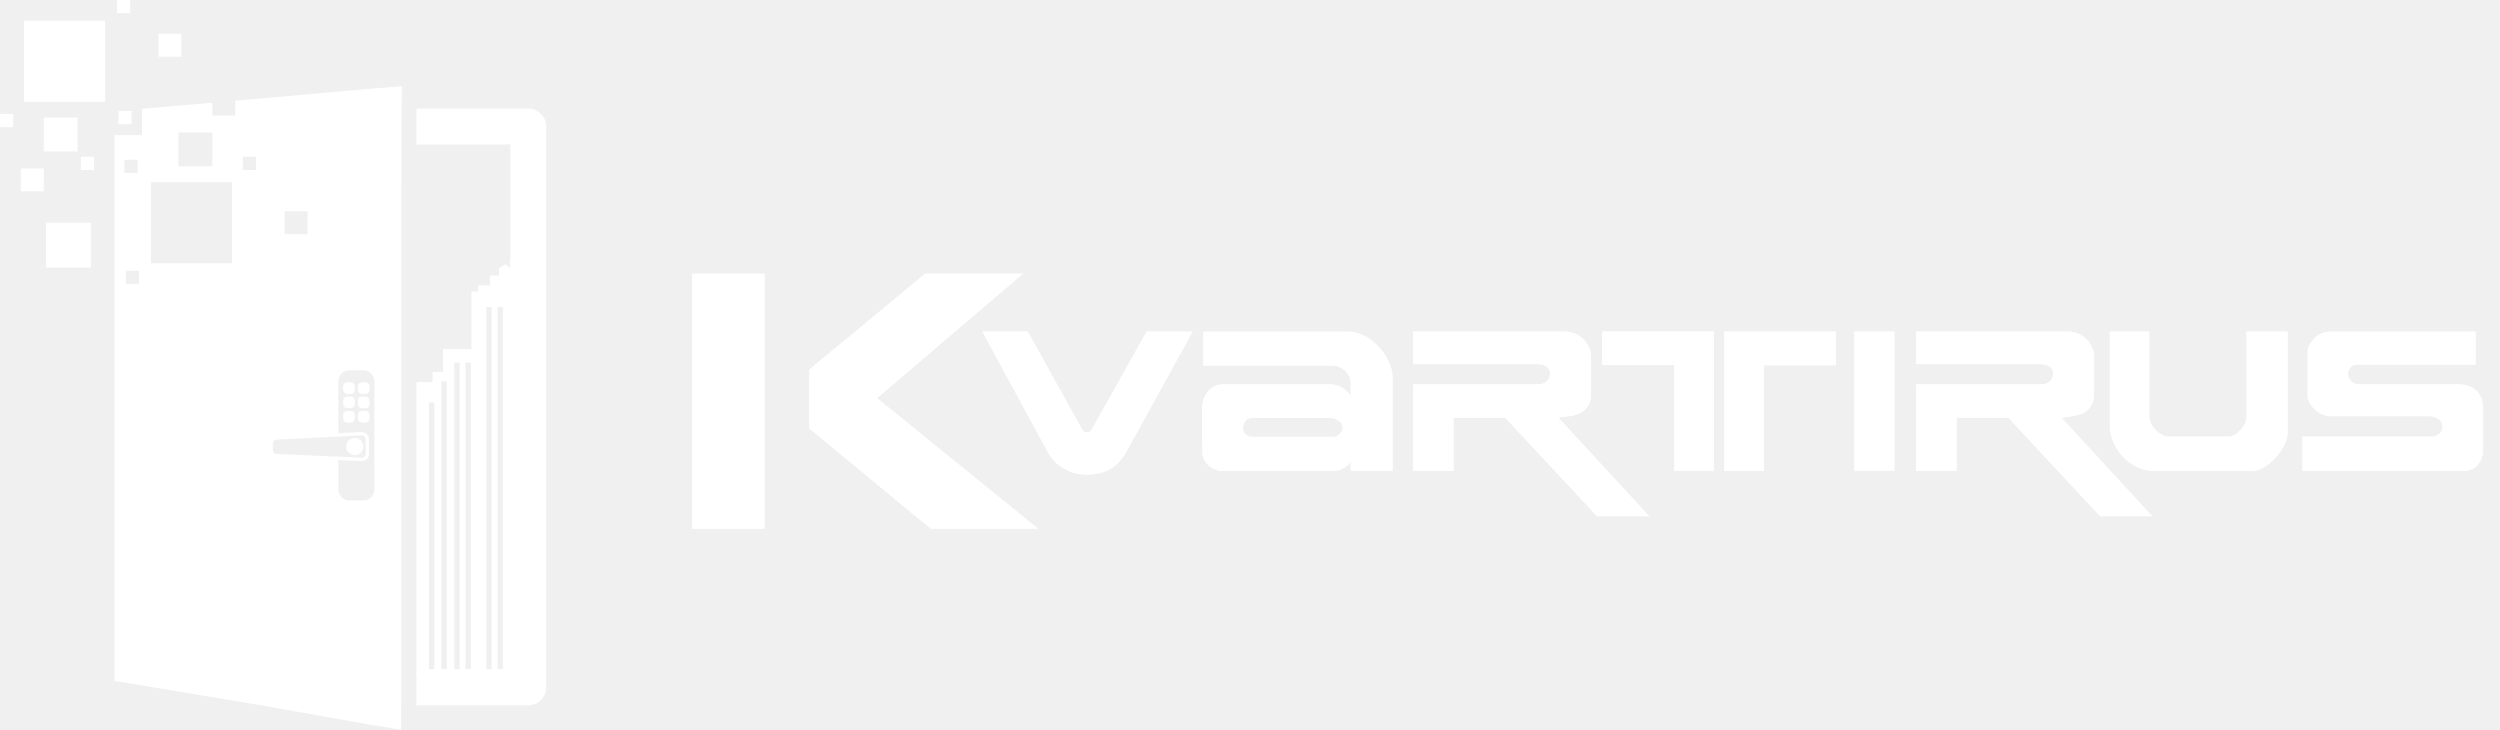
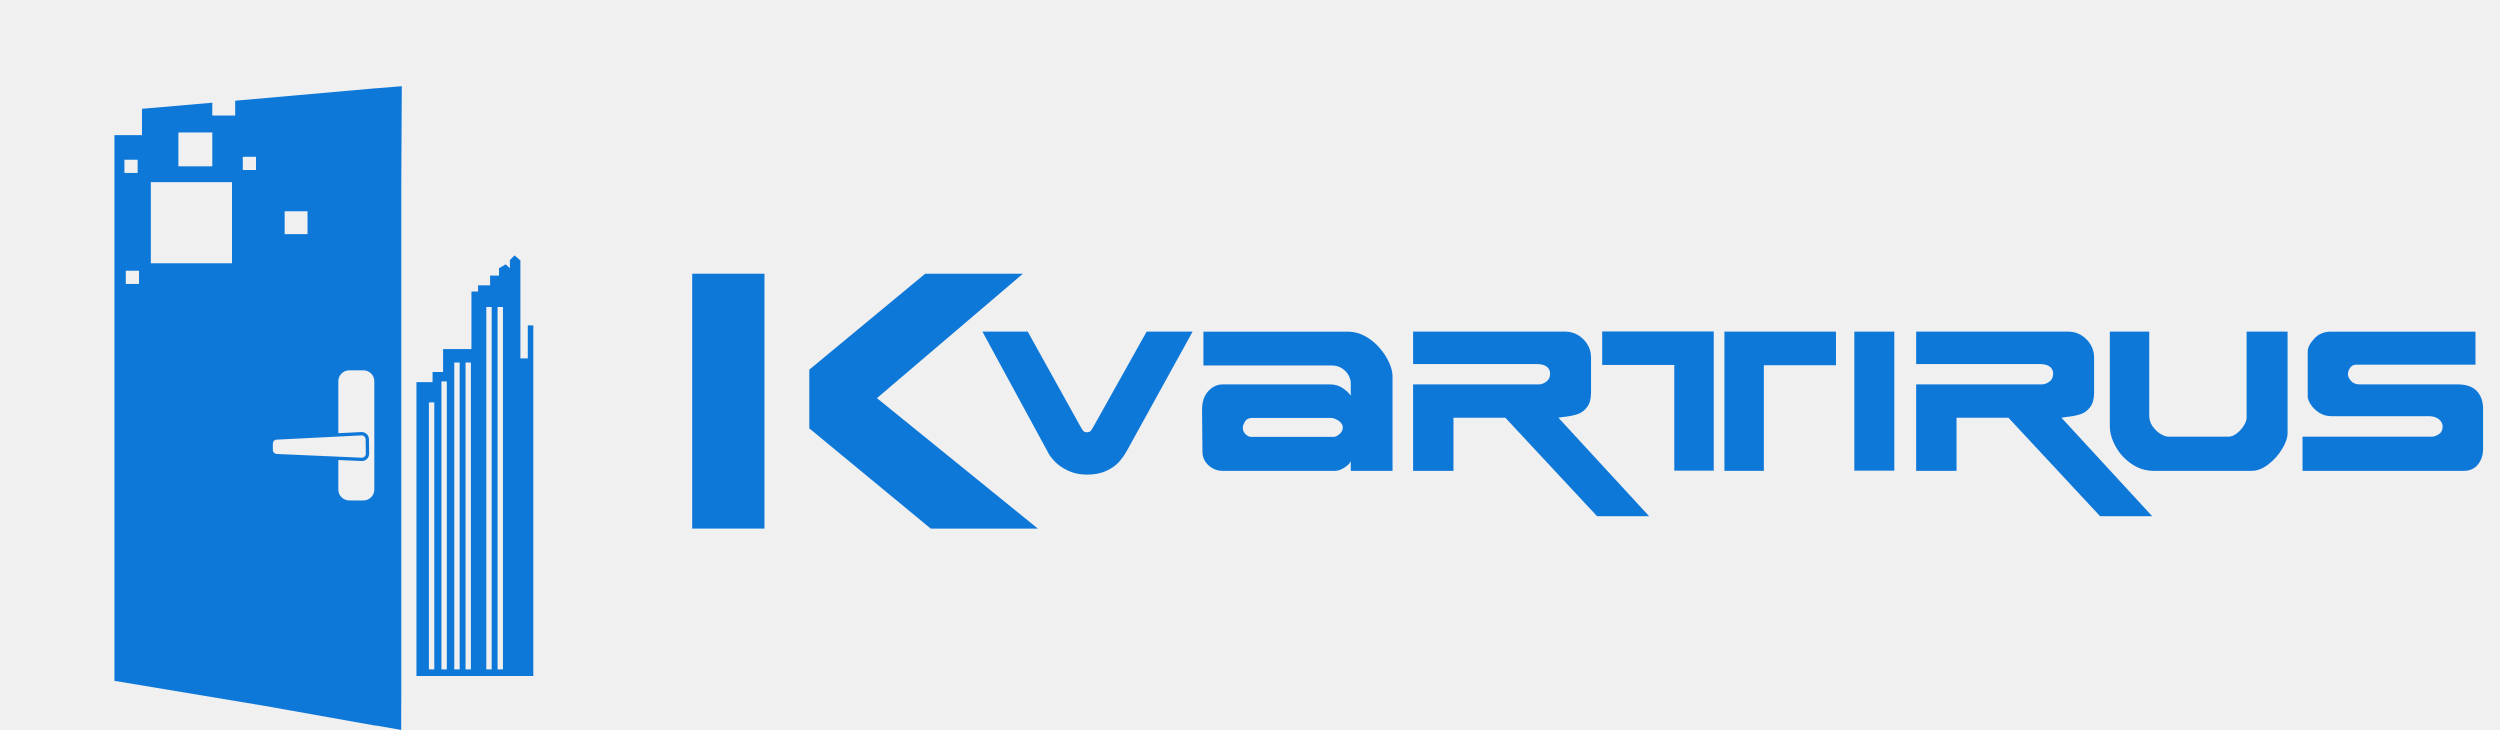
<svg xmlns="http://www.w3.org/2000/svg" width="137" height="40" viewBox="0 0 137 40" fill="none">
-   <g clip-path="url(#clip0_3_8)">
-     <path d="M41.892 28.966H37.933V15H41.892V28.966ZM56.874 28.966H51.002L44.35 23.475V20.257L50.7 15H56.055L48.056 21.818L56.874 28.966Z" fill="white" />
-     <path d="M41.892 28.966H37.933V15H41.892V28.966ZM56.874 28.966H51.002L44.35 23.475V20.257L50.7 15H56.055L48.056 21.818L56.874 28.966Z" fill="white" />
-     <path d="M65.355 18.174L61.748 24.712C61.627 24.928 61.484 25.129 61.319 25.316C61.154 25.502 60.924 25.664 60.63 25.802C60.335 25.94 59.982 26.009 59.571 26.009C59.177 26.009 58.827 25.936 58.523 25.791C58.218 25.645 57.973 25.475 57.788 25.277C57.603 25.08 57.478 24.907 57.41 24.753L53.835 18.172H56.32L59.177 23.316C59.259 23.465 59.32 23.564 59.36 23.613C59.401 23.663 59.468 23.688 59.559 23.688C59.658 23.688 59.73 23.661 59.775 23.608C59.819 23.554 59.881 23.457 59.958 23.314L62.837 18.17H65.355V18.174Z" fill="white" />
-     <path d="M65.355 18.174L61.748 24.712C61.627 24.928 61.484 25.129 61.319 25.316C61.154 25.502 60.924 25.664 60.63 25.802C60.335 25.94 59.982 26.009 59.571 26.009C59.177 26.009 58.827 25.936 58.523 25.791C58.218 25.645 57.973 25.475 57.788 25.277C57.603 25.08 57.478 24.907 57.41 24.753L53.835 18.172H56.32L59.177 23.316C59.259 23.465 59.32 23.564 59.36 23.613C59.401 23.663 59.468 23.688 59.559 23.688C59.658 23.688 59.73 23.661 59.775 23.608C59.819 23.554 59.881 23.457 59.958 23.314L62.837 18.17H65.355V18.174Z" fill="white" />
-     <path d="M74.022 25.802V25.27C73.962 25.402 73.842 25.523 73.66 25.634C73.479 25.746 73.316 25.802 73.17 25.802H66.973C66.806 25.802 66.638 25.758 66.471 25.672C66.303 25.585 66.165 25.464 66.059 25.308C65.953 25.152 65.898 24.977 65.894 24.782C65.89 24.406 65.885 23.931 65.881 23.357C65.876 22.783 65.873 22.48 65.873 22.447C65.873 22.018 65.987 21.68 66.215 21.433C66.444 21.186 66.71 21.064 67.016 21.064H72.879C73.148 21.064 73.383 21.133 73.586 21.271C73.788 21.409 73.933 21.547 74.022 21.686V20.991C74.022 20.845 73.978 20.699 73.892 20.548C73.805 20.398 73.682 20.273 73.523 20.174C73.364 20.075 73.177 20.026 72.965 20.026H65.947V18.174H73.859C74.191 18.174 74.507 18.256 74.806 18.42C75.104 18.583 75.366 18.795 75.593 19.056C75.82 19.317 75.996 19.587 76.122 19.867C76.247 20.147 76.311 20.397 76.311 20.617V25.802H74.022ZM73.585 23.43C73.585 23.334 73.55 23.247 73.478 23.166C73.407 23.086 73.319 23.023 73.214 22.975C73.11 22.927 73.025 22.903 72.962 22.903H68.637C68.438 22.903 68.3 22.97 68.222 23.104C68.144 23.24 68.105 23.344 68.105 23.419C68.105 23.575 68.156 23.701 68.257 23.797C68.359 23.893 68.46 23.941 68.563 23.941H73.086C73.184 23.941 73.293 23.888 73.41 23.784C73.527 23.68 73.585 23.561 73.585 23.43Z" fill="white" />
-     <path d="M74.022 25.802V25.27C73.962 25.402 73.842 25.523 73.66 25.634C73.479 25.746 73.316 25.802 73.17 25.802H66.973C66.806 25.802 66.638 25.758 66.471 25.672C66.303 25.585 66.165 25.464 66.059 25.308C65.953 25.152 65.898 24.977 65.894 24.782C65.89 24.406 65.885 23.931 65.881 23.357C65.876 22.783 65.873 22.48 65.873 22.447C65.873 22.018 65.987 21.68 66.215 21.433C66.444 21.186 66.71 21.064 67.016 21.064H72.879C73.148 21.064 73.383 21.133 73.586 21.271C73.788 21.409 73.933 21.547 74.022 21.686V20.991C74.022 20.845 73.978 20.699 73.892 20.548C73.805 20.398 73.682 20.273 73.523 20.174C73.364 20.075 73.177 20.026 72.965 20.026H65.947V18.174H73.859C74.191 18.174 74.507 18.256 74.806 18.42C75.104 18.583 75.366 18.795 75.593 19.056C75.82 19.317 75.996 19.587 76.122 19.867C76.247 20.147 76.311 20.397 76.311 20.617V25.802H74.022ZM73.585 23.43C73.585 23.334 73.55 23.247 73.478 23.166C73.407 23.086 73.319 23.023 73.214 22.975C73.11 22.927 73.025 22.903 72.962 22.903H68.637C68.438 22.903 68.3 22.97 68.222 23.104C68.144 23.24 68.105 23.344 68.105 23.419C68.105 23.575 68.156 23.701 68.257 23.797C68.359 23.893 68.46 23.941 68.563 23.941H73.086C73.184 23.941 73.293 23.888 73.41 23.784C73.527 23.68 73.585 23.561 73.585 23.43Z" fill="white" />
-     <path d="M90.371 28.287H87.518L82.493 22.893H79.65V25.803H77.438V21.064H84.334C84.472 21.064 84.609 21.013 84.742 20.912C84.876 20.81 84.944 20.669 84.944 20.488C84.944 20.357 84.912 20.253 84.845 20.174C84.779 20.096 84.695 20.04 84.587 20.003C84.481 19.968 84.369 19.95 84.253 19.95H77.438V18.173H85.763C86.154 18.173 86.488 18.312 86.769 18.593C87.049 18.874 87.189 19.211 87.189 19.604V21.509C87.189 21.846 87.12 22.107 86.983 22.295C86.846 22.481 86.683 22.609 86.493 22.68C86.302 22.75 86.084 22.801 85.837 22.829C85.59 22.858 85.445 22.879 85.402 22.893L90.371 28.287Z" fill="white" />
-     <path d="M90.371 28.287H87.518L82.493 22.893H79.65V25.803H77.438V21.064H84.334C84.472 21.064 84.609 21.013 84.742 20.912C84.876 20.81 84.944 20.669 84.944 20.488C84.944 20.357 84.912 20.253 84.845 20.174C84.779 20.096 84.695 20.04 84.587 20.003C84.481 19.968 84.369 19.95 84.253 19.95H77.438V18.173H85.763C86.154 18.173 86.488 18.312 86.769 18.593C87.049 18.874 87.189 19.211 87.189 19.604V21.509C87.189 21.846 87.12 22.107 86.983 22.295C86.846 22.481 86.683 22.609 86.493 22.68C86.302 22.75 86.084 22.801 85.837 22.829C85.59 22.858 85.445 22.879 85.402 22.893L90.371 28.287Z" fill="white" />
-     <path d="M93.913 25.792H91.752V19.999H87.8V18.165H93.913V25.792ZM100.611 20.015H96.659V25.802H94.498V18.173H100.611V20.015Z" fill="white" />
-     <path d="M93.913 25.792H91.752V19.999H87.8V18.165H93.913V25.792ZM100.611 20.015H96.659V25.802H94.498V18.173H100.611V20.015Z" fill="white" />
-     <path d="M103.808 25.792H101.617V18.174H103.808V25.792Z" fill="white" />
-     <path d="M103.808 25.792H101.617V18.174H103.808V25.792Z" fill="white" />
-     <path d="M117.938 28.287H115.085L110.061 22.893H107.218V25.803H105.005V21.064H111.901C112.039 21.064 112.176 21.013 112.31 20.912C112.444 20.81 112.512 20.669 112.512 20.488C112.512 20.357 112.479 20.253 112.413 20.174C112.347 20.096 112.262 20.04 112.155 20.003C112.049 19.968 111.937 19.95 111.821 19.95H105.005V18.173H113.331C113.722 18.173 114.056 18.312 114.337 18.593C114.617 18.874 114.757 19.211 114.757 19.604V21.509C114.757 21.846 114.688 22.107 114.551 22.295C114.414 22.481 114.251 22.609 114.06 22.68C113.87 22.75 113.651 22.801 113.405 22.829C113.158 22.858 113.012 22.879 112.97 22.893L117.938 28.287Z" fill="white" />
-     <path d="M117.938 28.287H115.085L110.061 22.893H107.218V25.803H105.005V21.064H111.901C112.039 21.064 112.176 21.013 112.31 20.912C112.444 20.81 112.512 20.669 112.512 20.488C112.512 20.357 112.479 20.253 112.413 20.174C112.347 20.096 112.262 20.04 112.155 20.003C112.049 19.968 111.937 19.95 111.821 19.95H105.005V18.173H113.331C113.722 18.173 114.056 18.312 114.337 18.593C114.617 18.874 114.757 19.211 114.757 19.604V21.509C114.757 21.846 114.688 22.107 114.551 22.295C114.414 22.481 114.251 22.609 114.06 22.68C113.87 22.75 113.651 22.801 113.405 22.829C113.158 22.858 113.012 22.879 112.97 22.893L117.938 28.287Z" fill="white" />
-     <path d="M125.36 23.722C125.36 23.982 125.26 24.275 125.06 24.605C124.859 24.935 124.607 25.217 124.301 25.451C123.996 25.685 123.695 25.802 123.397 25.802H118.017C117.584 25.802 117.182 25.677 116.813 25.424C116.442 25.172 116.15 24.854 115.937 24.469C115.724 24.084 115.619 23.711 115.619 23.35V18.173H117.779V22.786C117.779 22.994 117.84 23.188 117.962 23.362C118.085 23.537 118.229 23.677 118.394 23.777C118.559 23.878 118.705 23.929 118.832 23.929H122.135C122.273 23.929 122.42 23.87 122.574 23.752C122.727 23.633 122.857 23.491 122.96 23.326C123.063 23.161 123.114 23.02 123.114 22.903V18.173H125.359V23.722H125.36Z" fill="white" />
-     <path d="M125.36 23.722C125.36 23.982 125.26 24.275 125.06 24.605C124.859 24.935 124.607 25.217 124.301 25.451C123.996 25.685 123.695 25.802 123.397 25.802H118.017C117.584 25.802 117.182 25.677 116.813 25.424C116.442 25.172 116.15 24.854 115.937 24.469C115.724 24.084 115.619 23.711 115.619 23.35V18.173H117.779V22.786C117.779 22.994 117.84 23.188 117.962 23.362C118.085 23.537 118.229 23.677 118.394 23.777C118.559 23.878 118.705 23.929 118.832 23.929H122.135C122.273 23.929 122.42 23.87 122.574 23.752C122.727 23.633 122.857 23.491 122.96 23.326C123.063 23.161 123.114 23.02 123.114 22.903V18.173H125.359V23.722H125.36Z" fill="white" />
-     <path d="M136.069 24.627C136.069 24.946 135.976 25.223 135.79 25.455C135.604 25.688 135.341 25.803 135.006 25.803H126.179V23.931H133.256C133.38 23.931 133.511 23.886 133.649 23.795C133.787 23.705 133.856 23.567 133.856 23.384C133.856 23.285 133.827 23.19 133.769 23.102C133.71 23.013 133.622 22.942 133.505 22.889C133.388 22.835 133.261 22.808 133.123 22.808H127.77C127.515 22.808 127.288 22.743 127.088 22.614C126.887 22.484 126.734 22.333 126.625 22.161C126.516 21.989 126.463 21.848 126.463 21.738V19.264C126.463 19.052 126.581 18.817 126.817 18.559C127.052 18.303 127.357 18.174 127.729 18.174H135.656V19.984H129.113C128.977 19.984 128.87 20.04 128.788 20.154C128.706 20.267 128.666 20.387 128.666 20.511C128.666 20.625 128.722 20.745 128.833 20.873C128.945 21.002 129.104 21.065 129.31 21.065H134.679C135.154 21.065 135.505 21.188 135.732 21.432C135.959 21.677 136.072 21.997 136.072 22.395V24.627H136.069Z" fill="white" />
-     <path d="M136.069 24.627C136.069 24.946 135.976 25.223 135.79 25.455C135.604 25.688 135.341 25.803 135.006 25.803H126.179V23.931H133.256C133.38 23.931 133.511 23.886 133.649 23.795C133.787 23.705 133.856 23.567 133.856 23.384C133.856 23.285 133.827 23.19 133.769 23.102C133.71 23.013 133.622 22.942 133.505 22.889C133.388 22.835 133.261 22.808 133.123 22.808H127.77C127.515 22.808 127.288 22.743 127.088 22.614C126.887 22.484 126.734 22.333 126.625 22.161C126.516 21.989 126.463 21.848 126.463 21.738V19.264C126.463 19.052 126.581 18.817 126.817 18.559C127.052 18.303 127.357 18.174 127.729 18.174H135.656V19.984H129.113C128.977 19.984 128.87 20.04 128.788 20.154C128.706 20.267 128.666 20.387 128.666 20.511C128.666 20.625 128.722 20.745 128.833 20.873C128.945 21.002 129.104 21.065 129.31 21.065H134.679C135.154 21.065 135.505 21.188 135.732 21.432C135.959 21.677 136.072 21.997 136.072 22.395V24.627H136.069Z" fill="white" />
-     <path d="M29.645 6.239C29.463 6.055 29.209 5.95 28.951 5.95H22.821V7.917H27.967V36.682H22.821V38.651H28.951C29.209 38.651 29.463 38.546 29.645 38.361C29.828 38.179 29.933 37.926 29.933 37.666V6.935C29.933 6.676 29.83 6.422 29.645 6.239Z" fill="white" />
-     <path d="M19.444 24.941C19.703 24.941 19.913 24.73 19.913 24.471C19.913 24.212 19.703 24.001 19.444 24.001C19.184 24.001 18.974 24.212 18.974 24.471C18.974 24.73 19.184 24.941 19.444 24.941Z" fill="white" />
-     <path d="M19.029 21.586H19.222C19.345 21.586 19.444 21.487 19.444 21.364V21.171C19.444 21.049 19.345 20.95 19.222 20.95H19.029C18.906 20.95 18.808 21.049 18.808 21.171V21.364C18.808 21.487 18.906 21.586 19.029 21.586Z" fill="white" />
-     <path d="M19.831 21.586H20.025C20.147 21.586 20.246 21.487 20.246 21.364V21.171C20.246 21.049 20.147 20.95 20.025 20.95H19.831C19.709 20.95 19.61 21.049 19.61 21.171V21.364C19.61 21.487 19.71 21.586 19.831 21.586Z" fill="white" />
-     <path d="M19.029 22.371H19.222C19.345 22.371 19.444 22.273 19.444 22.15V21.957C19.444 21.834 19.345 21.735 19.222 21.735H19.029C18.906 21.735 18.808 21.834 18.808 21.957V22.15C18.808 22.271 18.906 22.371 19.029 22.371Z" fill="white" />
-     <path d="M19.831 22.371H20.025C20.147 22.371 20.246 22.273 20.246 22.15V21.957C20.246 21.834 20.147 21.735 20.025 21.735H19.831C19.709 21.735 19.61 21.834 19.61 21.957V22.15C19.61 22.271 19.71 22.371 19.831 22.371Z" fill="white" />
-     <path d="M19.029 23.155H19.222C19.345 23.155 19.444 23.057 19.444 22.934V22.741C19.444 22.618 19.345 22.519 19.222 22.519H19.029C18.906 22.519 18.808 22.618 18.808 22.741V22.934C18.808 23.057 18.906 23.155 19.029 23.155Z" fill="white" />
-     <path d="M19.831 23.155H20.025C20.147 23.155 20.246 23.057 20.246 22.934V22.741C20.246 22.618 20.147 22.519 20.025 22.519H19.831C19.709 22.519 19.61 22.618 19.61 22.741V22.934C19.61 23.057 19.71 23.155 19.831 23.155Z" fill="white" />
-     <path d="M28.923 17.829V19.64H28.518V14.273L28.198 13.996L27.943 14.251V14.698L27.709 14.486L27.346 14.698V15.103H26.857V15.636H26.197V15.977H25.835V19.129H24.281V20.386H23.705V20.94H22.821V22.371V23.55V37.044H29.225V23.552V22.373V17.832H28.923V17.829ZM23.8 36.683H23.505V22.052H23.8V36.683ZM24.485 36.683H24.19V20.9H24.485V36.683ZM25.189 36.683H24.894V19.867H25.189V36.683ZM25.806 36.683H25.512V19.867H25.806V36.683ZM26.944 36.683H26.65V16.824H26.944V36.683ZM27.562 36.683H27.267V16.824H27.562V36.683Z" fill="white" />
-     <path d="M20.668 4.834C20.649 4.836 20.632 4.834 20.614 4.836L20.247 4.868H20.246L12.888 5.519V6.33H11.634V5.628C10.349 5.739 9.065 5.851 7.78 5.962V7.405H6.272V10.968V32.938V36.159C6.272 36.544 6.272 36.927 6.272 37.312C8.986 37.763 11.699 38.215 14.414 38.667L20.506 39.752C20.558 39.762 20.61 39.766 20.662 39.769C21.103 39.846 21.543 39.924 21.985 40C21.985 39.529 21.985 39.059 21.986 38.588C21.988 38.562 21.99 38.535 21.99 38.508V10.117C22 8.319 22.009 6.521 22.019 4.723C21.566 4.759 21.117 4.797 20.668 4.834ZM6.818 8.754H7.542V9.478H6.818V8.754ZM7.618 15.56H6.894V14.837H7.618V15.56ZM9.777 7.258H11.634V9.115H9.777V7.258ZM12.714 14.428H8.266V9.98H12.714V14.428ZM14.028 9.316H13.305V8.592H14.028V9.316ZM15.6 11.578H16.853V12.831H15.6V11.578ZM14.952 24.664V24.306C14.952 24.193 15.041 24.099 15.154 24.093L19.812 23.859C19.816 23.859 19.819 23.859 19.823 23.859C19.939 23.859 20.035 23.952 20.036 24.069L20.047 24.866C20.049 24.986 19.953 25.082 19.834 25.082C19.831 25.082 19.829 25.082 19.824 25.082C18.267 25.014 16.712 24.945 15.155 24.877C15.042 24.872 14.952 24.778 14.952 24.664ZM20.512 26.829C20.512 27.157 20.246 27.424 19.917 27.424H19.136C18.808 27.424 18.541 27.157 18.541 26.829V25.209L19.816 25.265C19.822 25.265 19.827 25.265 19.833 25.265C19.94 25.265 20.04 25.223 20.115 25.146C20.19 25.07 20.23 24.97 20.229 24.863L20.218 24.066C20.215 23.851 20.037 23.676 19.822 23.676C19.814 23.676 19.809 23.676 19.802 23.676L18.541 23.739V20.889C18.541 20.561 18.808 20.294 19.136 20.294H19.917C20.246 20.294 20.512 20.561 20.512 20.889V26.829Z" fill="white" />
-     <path d="M2.519 12.204H4.979V14.665H2.519V12.204Z" fill="white" />
-     <path d="M1.316 1.132H5.762V5.58H1.316V1.132Z" fill="white" />
-     <path d="M8.684 1.85H9.936V3.104H8.684V1.85Z" fill="white" />
-     <path d="M1.142 9.23H2.396V10.482H1.142V9.23Z" fill="white" />
-     <path d="M2.396 6.443H4.253V8.3H2.396V6.443Z" fill="white" />
-     <path d="M0 6.243H0.725V6.968H0V6.243Z" fill="white" />
-     <path d="M4.432 8.592H5.156V9.316H4.432V8.592Z" fill="white" />
-     <path d="M6.412 0H7.136V0.723H6.412V0Z" fill="white" />
-     <path d="M6.487 6.082H7.212V6.806H6.487V6.082Z" fill="white" />
+   <g clip-path="url(#clip0_536_121)">
+     <path fill-rule="evenodd" clip-rule="evenodd" d="M51.002 28.966H56.874L48.056 21.818L56.055 15H50.7L44.35 20.257V23.475L51.002 28.966Z" fill="#0E78D9" />
+     <path d="M41.892 28.966H37.933V15H41.892V28.966Z" fill="#0E78D9" />
+     <path d="M65.355 18.174L61.748 24.712C61.627 24.928 61.484 25.129 61.319 25.316C61.154 25.502 60.924 25.664 60.63 25.802C60.335 25.94 59.982 26.009 59.571 26.009C59.177 26.009 58.827 25.936 58.523 25.791C58.218 25.645 57.973 25.475 57.788 25.277C57.603 25.08 57.478 24.907 57.41 24.753L53.835 18.172H56.32L59.177 23.316C59.259 23.465 59.32 23.564 59.36 23.613C59.401 23.663 59.468 23.688 59.559 23.688C59.658 23.688 59.73 23.661 59.775 23.608C59.819 23.554 59.881 23.457 59.958 23.314L62.837 18.17H65.355V18.174Z" fill="#0E78D9" />
+     <path d="M93.913 25.792H91.752V19.999H87.8V18.165H93.913V25.792Z" fill="#0E78D9" />
+     <path d="M100.611 20.015H96.659V25.802H94.498V18.173H100.611V20.015Z" fill="#0E78D9" />
+     <path d="M136.069 24.627C136.069 24.946 135.976 25.223 135.79 25.455C135.604 25.688 135.341 25.803 135.006 25.803H126.179V23.931H133.256C133.38 23.931 133.511 23.886 133.649 23.795C133.787 23.705 133.856 23.567 133.856 23.384C133.856 23.285 133.827 23.19 133.769 23.102C133.71 23.013 133.622 22.942 133.505 22.889C133.388 22.835 133.261 22.808 133.123 22.808H127.77C127.515 22.808 127.288 22.743 127.088 22.614C126.887 22.484 126.734 22.333 126.625 22.161C126.516 21.989 126.463 21.848 126.463 21.738V19.264C126.463 19.052 126.581 18.817 126.817 18.559C127.052 18.303 127.357 18.174 127.729 18.174H135.656V19.984H129.113C128.977 19.984 128.87 20.04 128.788 20.154C128.706 20.267 128.666 20.387 128.666 20.511C128.666 20.625 128.722 20.745 128.833 20.873C128.945 21.002 129.104 21.065 129.31 21.065H134.679C135.154 21.065 135.505 21.188 135.732 21.432C135.959 21.677 136.072 21.997 136.072 22.395V24.627H136.069Z" fill="#0E78D9" />
+     <path d="M125.36 23.722C125.36 23.982 125.26 24.275 125.06 24.605C124.859 24.935 124.607 25.217 124.301 25.451C123.996 25.685 123.695 25.802 123.397 25.802H118.017C117.584 25.802 117.182 25.677 116.813 25.424C116.442 25.172 116.15 24.854 115.937 24.469C115.724 24.084 115.619 23.711 115.619 23.35V18.173H117.779V22.786C117.779 22.994 117.84 23.188 117.962 23.362C118.085 23.537 118.229 23.677 118.394 23.777C118.559 23.878 118.705 23.929 118.832 23.929H122.135C122.273 23.929 122.42 23.87 122.574 23.752C122.727 23.633 122.857 23.491 122.96 23.326C123.063 23.161 123.114 23.02 123.114 22.903V18.173H125.359V23.722H125.36Z" fill="#0E78D9" />
+     <path d="M117.938 28.287H115.085L110.061 22.893H107.218V25.803H105.005V21.064H111.901C112.039 21.064 112.176 21.013 112.31 20.912C112.444 20.81 112.512 20.669 112.512 20.488C112.512 20.357 112.479 20.253 112.413 20.174C112.347 20.096 112.262 20.04 112.155 20.003C112.049 19.968 111.937 19.95 111.821 19.95H105.005V18.173H113.331C113.722 18.173 114.056 18.312 114.337 18.593C114.617 18.874 114.757 19.211 114.757 19.604V21.509C114.757 21.846 114.688 22.107 114.551 22.295C114.414 22.481 114.251 22.609 114.06 22.68C113.87 22.75 113.651 22.801 113.405 22.829C113.158 22.858 113.012 22.879 112.97 22.893L117.938 28.287Z" fill="#0E78D9" />
+     <path d="M103.808 25.792H101.617V18.174H103.808V25.792Z" fill="#0E78D9" />
+     <path d="M90.371 28.287H87.518L82.493 22.893H79.65V25.803H77.438V21.064H84.334C84.472 21.064 84.609 21.013 84.742 20.912C84.876 20.81 84.944 20.669 84.944 20.488C84.944 20.357 84.912 20.253 84.845 20.174C84.779 20.096 84.695 20.04 84.587 20.003C84.481 19.968 84.369 19.95 84.253 19.95H77.438V18.173H85.763C86.154 18.173 86.488 18.312 86.769 18.593C87.049 18.874 87.189 19.211 87.189 19.604V21.509C87.189 21.846 87.12 22.107 86.983 22.295C86.846 22.481 86.683 22.609 86.493 22.68C86.302 22.75 86.084 22.801 85.837 22.829C85.59 22.858 85.445 22.879 85.402 22.893L90.371 28.287Z" fill="#0E78D9" />
+     <path fill-rule="evenodd" clip-rule="evenodd" d="M74.022 25.802V25.27C73.962 25.402 73.842 25.523 73.66 25.634C73.479 25.746 73.316 25.802 73.17 25.802H66.973C66.806 25.802 66.638 25.758 66.471 25.672C66.303 25.585 66.165 25.464 66.059 25.308C65.953 25.152 65.898 24.977 65.894 24.782C65.89 24.406 65.885 23.931 65.881 23.357C65.876 22.783 65.873 22.48 65.873 22.447C65.873 22.018 65.987 21.68 66.215 21.433C66.444 21.186 66.71 21.064 67.016 21.064H72.879C73.148 21.064 73.383 21.133 73.586 21.271C73.788 21.409 73.933 21.547 74.022 21.686V20.991C74.022 20.845 73.978 20.699 73.892 20.548C73.805 20.398 73.682 20.273 73.523 20.174C73.364 20.075 73.177 20.026 72.965 20.026H65.947V18.174H73.859C74.191 18.174 74.507 18.256 74.806 18.42C75.104 18.583 75.366 18.795 75.593 19.056C75.82 19.317 75.996 19.587 76.122 19.867C76.247 20.147 76.311 20.397 76.311 20.617V25.802H74.022ZM73.478 23.166C73.55 23.247 73.585 23.334 73.585 23.43C73.585 23.561 73.527 23.68 73.41 23.784C73.293 23.888 73.184 23.941 73.086 23.941H68.563C68.46 23.941 68.359 23.893 68.257 23.797C68.156 23.701 68.105 23.575 68.105 23.419C68.105 23.344 68.144 23.24 68.222 23.104C68.3 22.97 68.438 22.903 68.637 22.903H72.962C73.025 22.903 73.11 22.927 73.214 22.975C73.319 23.023 73.407 23.086 73.478 23.166Z" fill="#0E78D9" />
+     <path d="M28.923 17.829V19.64H28.518V14.273L28.198 13.996L27.943 14.251V14.698L27.709 14.485L27.346 14.698V15.103H26.857V15.636H26.197V15.977H25.835V19.129H24.281V20.386H23.705V20.94H22.821V22.371V23.55V37.044H29.225V23.552V22.373V17.832H28.923V17.829ZM23.8 36.683H23.505V22.052H23.8V36.683ZM24.485 36.683H24.19V20.9H24.485V36.683ZM25.189 36.683H24.894V19.867H25.189V36.683ZM25.806 36.683H25.512V19.867H25.806V36.683ZM26.944 36.683H26.65V16.823H26.944V36.683ZM27.562 36.683H27.267V16.823H27.562V36.683Z" fill="#0E78D9" />
+     <path d="M20.668 4.834C20.649 4.836 20.632 4.834 20.614 4.836L20.247 4.868H20.246L12.888 5.519V6.33H11.634V5.628C10.349 5.739 9.065 5.851 7.78 5.962V7.405H6.272V10.968V32.938V36.159C6.272 36.544 6.272 36.927 6.272 37.312C8.986 37.763 11.699 38.215 14.414 38.667L20.506 39.752C20.558 39.762 20.61 39.766 20.662 39.769C21.103 39.846 21.543 39.924 21.985 40C21.985 39.529 21.985 39.059 21.986 38.588C21.988 38.562 21.99 38.535 21.99 38.508V10.117C22 8.319 22.009 6.521 22.019 4.723C21.566 4.759 21.117 4.797 20.668 4.834ZM6.818 8.754H7.542V9.478H6.818V8.754ZM7.618 15.56H6.894V14.837H7.618V15.56ZM9.777 7.258H11.634V9.115H9.777V7.258ZM12.714 14.428H8.266V9.98H12.714V14.428ZM14.028 9.316H13.305V8.592H14.028V9.316ZM15.599 11.578H16.853V12.831H15.599V11.578V11.578ZM14.952 24.664V24.306C14.952 24.193 15.041 24.099 15.154 24.093L19.812 23.859C19.816 23.859 19.819 23.859 19.823 23.859C19.939 23.859 20.035 23.952 20.036 24.069L20.047 24.866C20.049 24.986 19.953 25.082 19.834 25.082C19.831 25.082 19.829 25.082 19.824 25.082C18.267 25.014 16.712 24.945 15.155 24.877C15.042 24.872 14.952 24.778 14.952 24.664ZM20.512 26.829C20.512 27.157 20.246 27.424 19.917 27.424H19.136C18.808 27.424 18.541 27.157 18.541 26.829V25.209L19.816 25.265C19.822 25.265 19.827 25.265 19.833 25.265C19.94 25.265 20.04 25.223 20.115 25.146C20.19 25.07 20.23 24.97 20.229 24.863L20.218 24.066C20.215 23.851 20.037 23.676 19.822 23.676C19.814 23.676 19.809 23.676 19.802 23.676L18.541 23.739V20.889C18.541 20.561 18.808 20.294 19.136 20.294H19.917C20.246 20.294 20.512 20.561 20.512 20.889V26.829Z" fill="#0E78D9" />
  </g>
  <defs>
-     <clipPath id="clip0_3_8">
+     <clipPath id="clip0_536_121">
      <rect width="136.072" height="40" fill="white" />
    </clipPath>
  </defs>
</svg>
